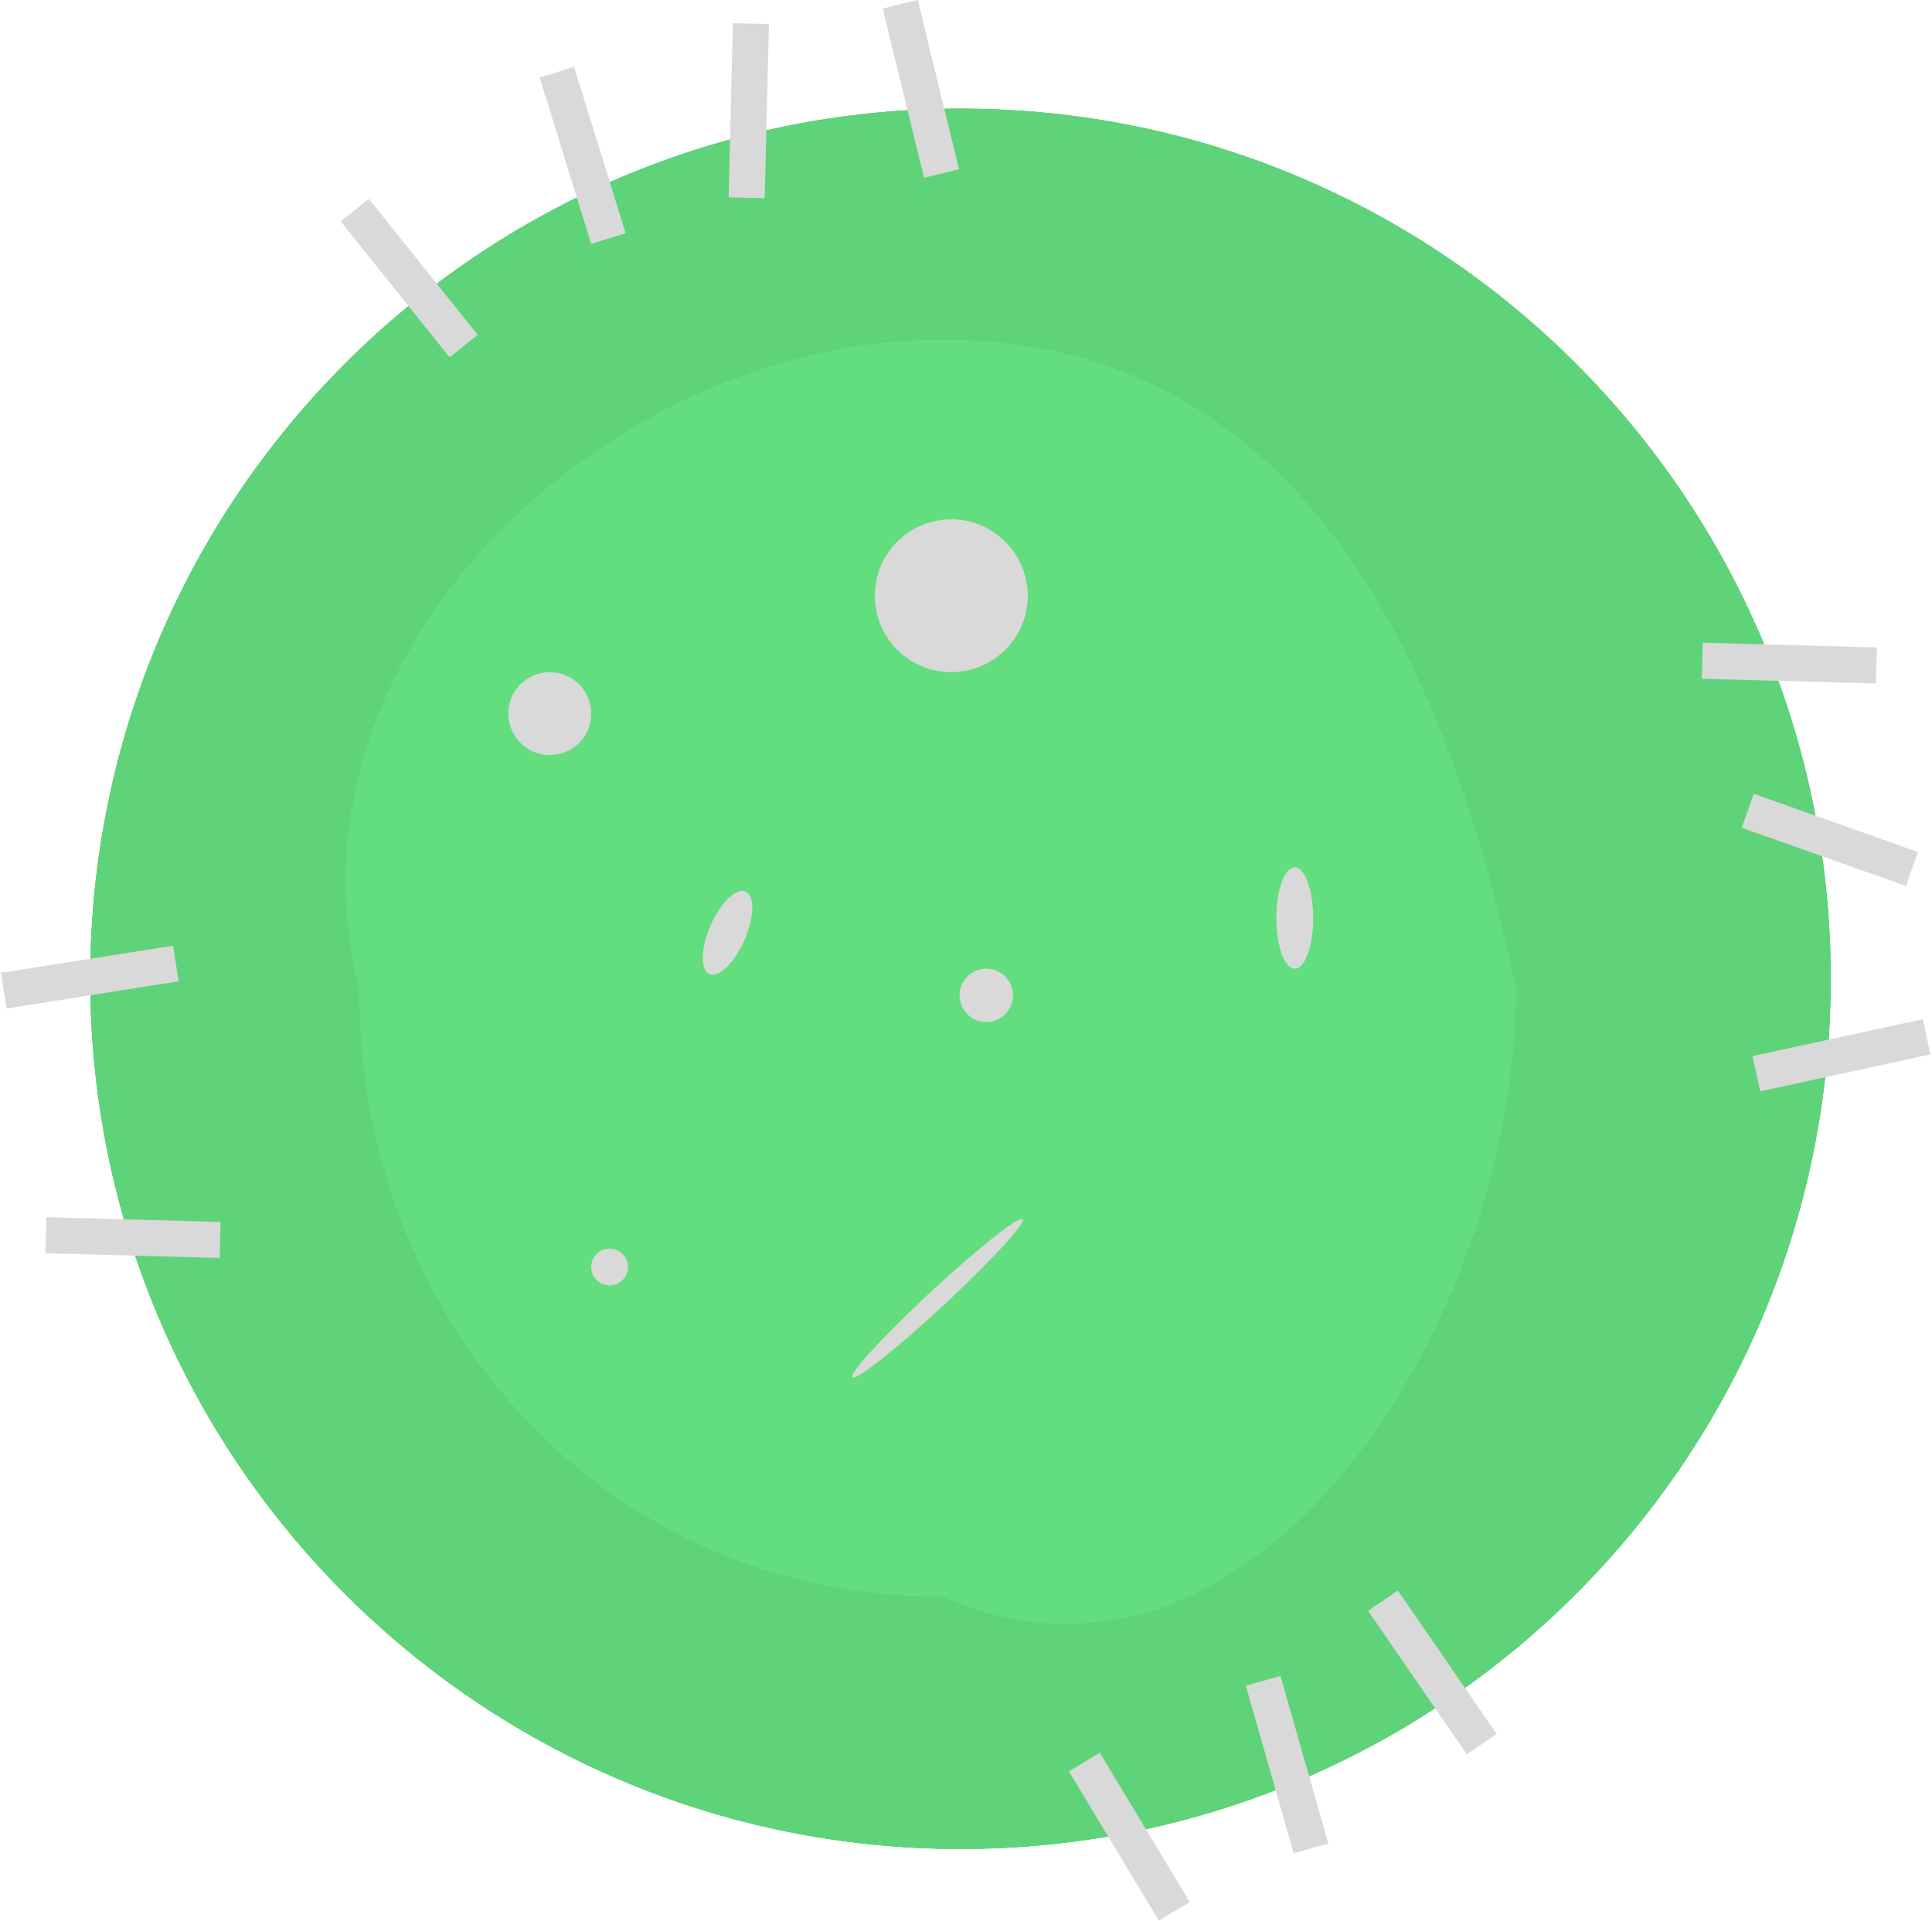
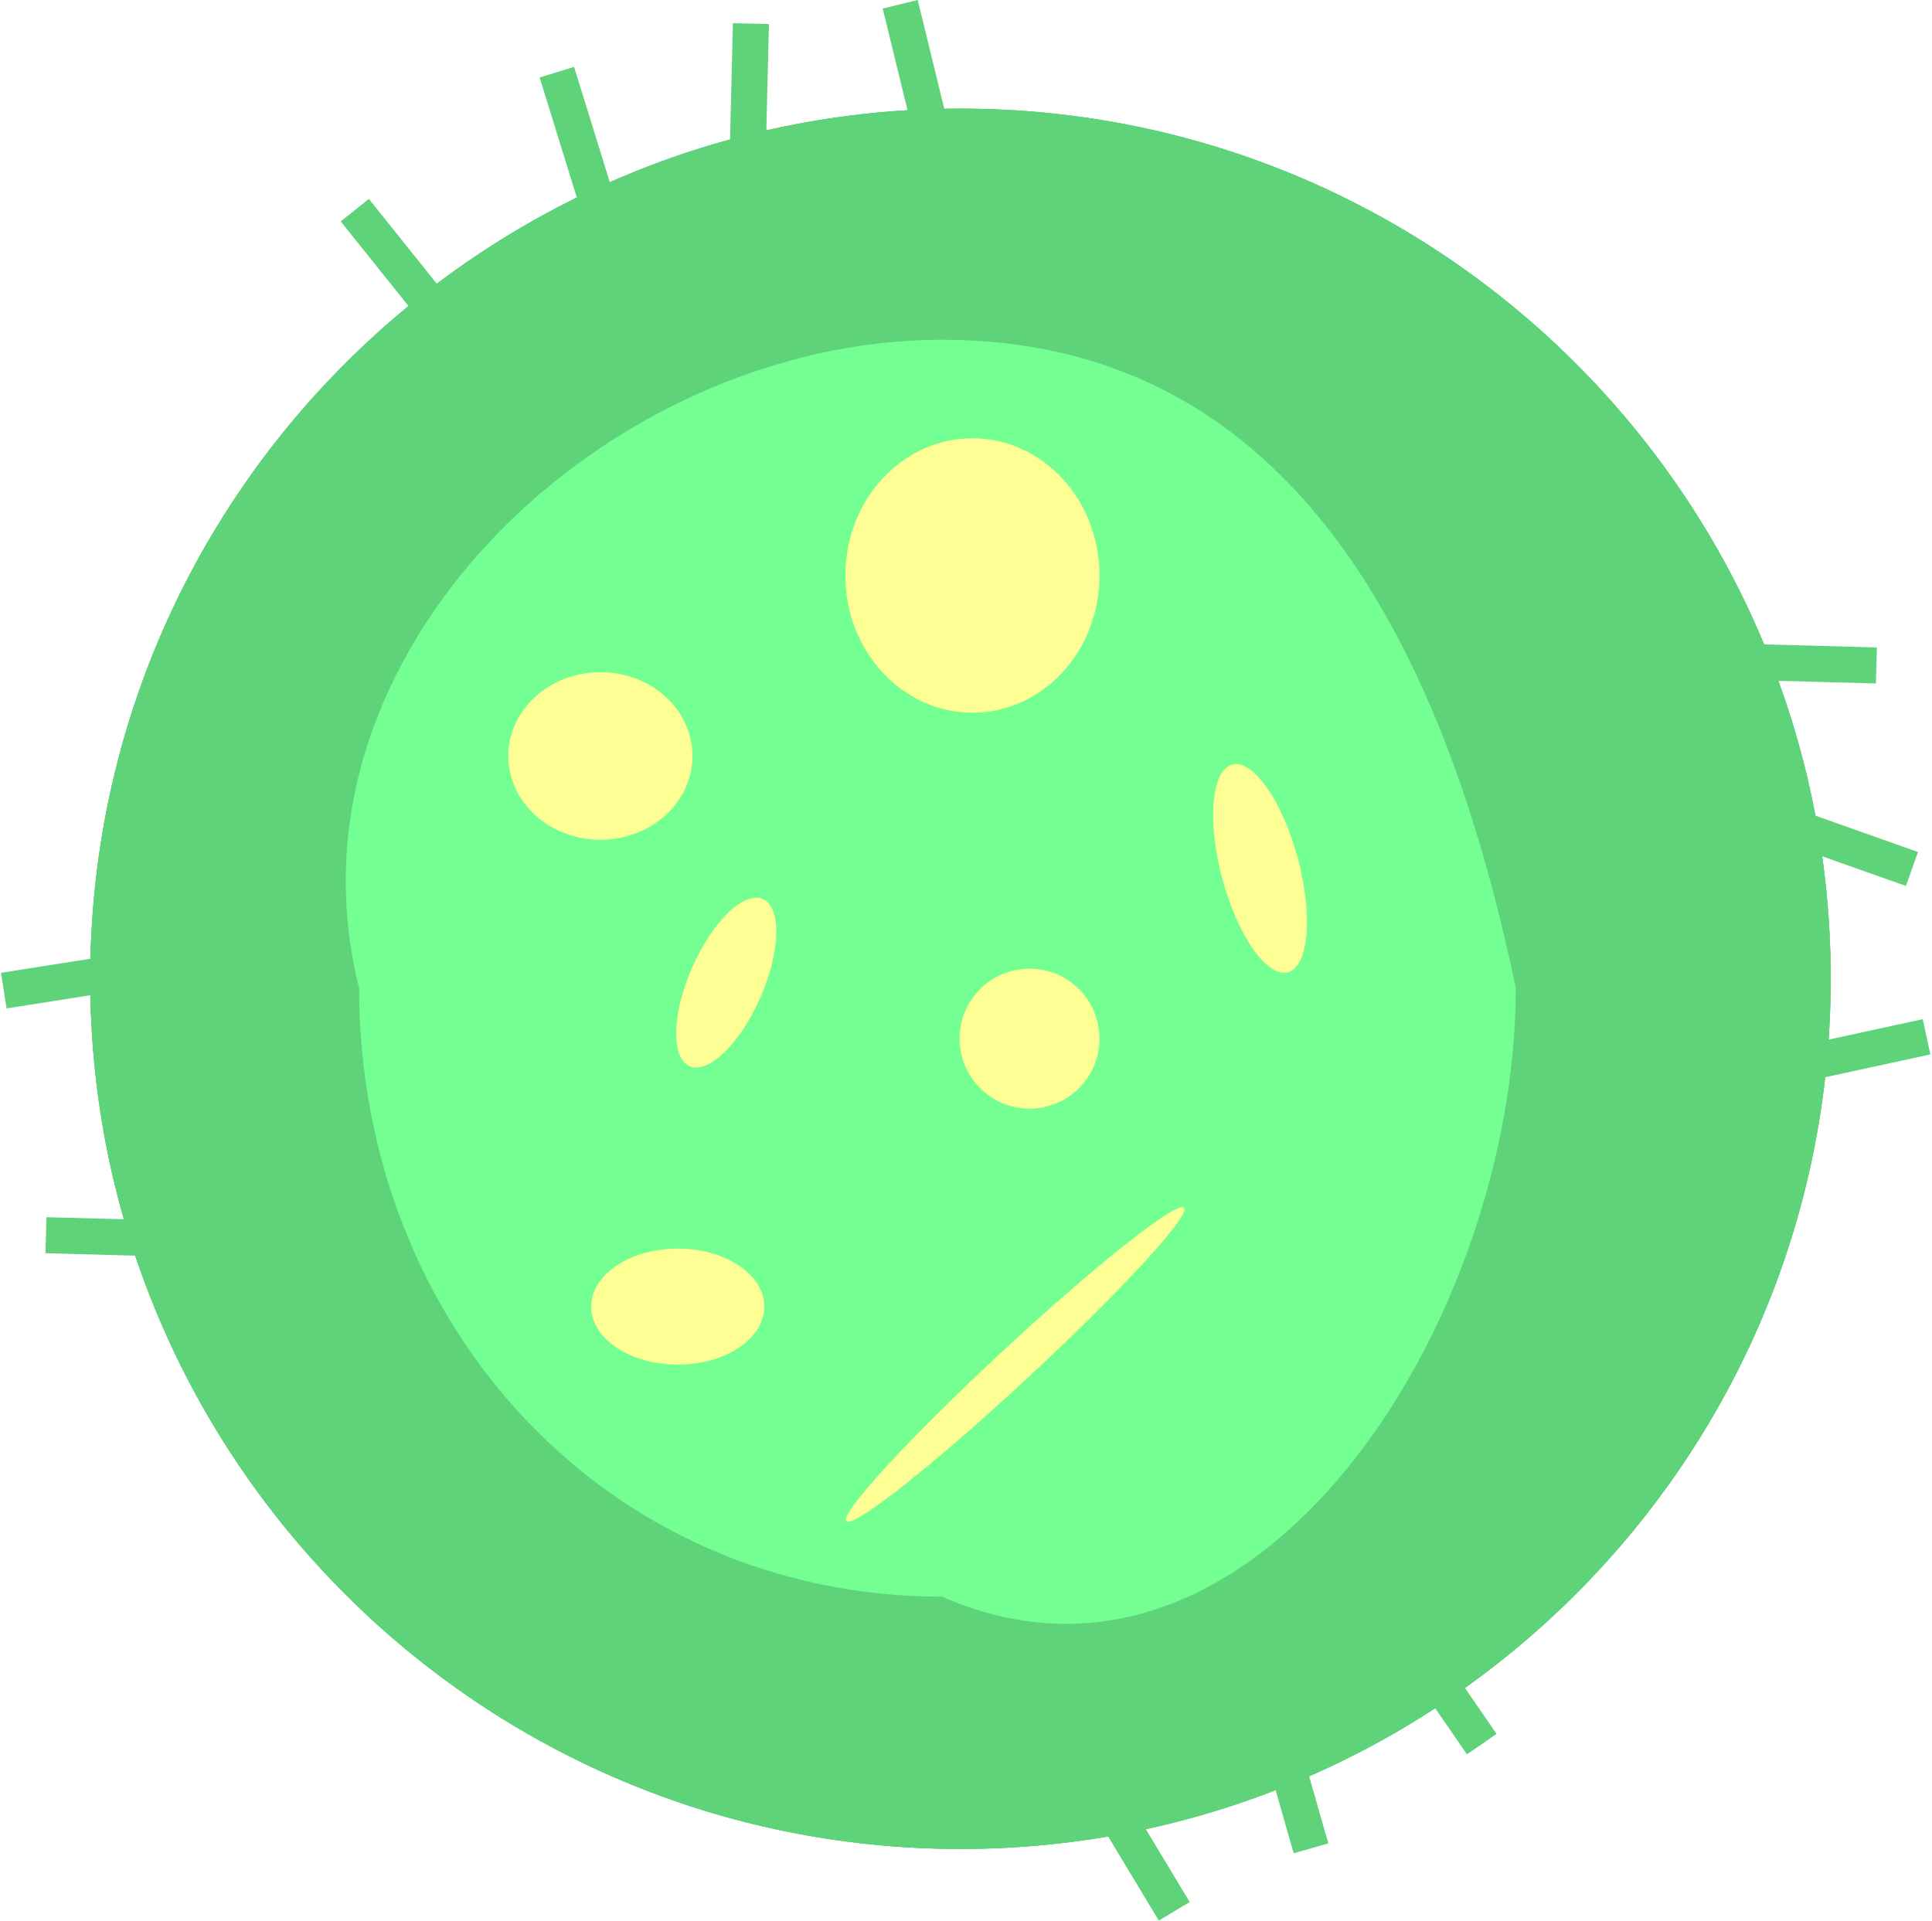
<svg xmlns="http://www.w3.org/2000/svg" width="1049" height="1043" viewBox="0 0 1049 1043" fill="none">
  <circle cx="521.5" cy="531.5" r="472.5" fill="#5FD379" />
  <circle cx="521.5" cy="531.5" r="472.5" fill="#5FD379" />
  <circle cx="521.5" cy="531.5" r="472.5" fill="#5FD379" />
-   <path d="M823 536.5C823 719.03 681 941.5 511.5 867C328.97 867 195 719.03 195 536.5C149 355 328.97 184.5 511.5 184.5C694.03 184.5 781.5 337.5 823 536.5Z" fill="#63DE7E" />
-   <rect x="479.276" y="4.639" width="19.568" height="94.578" transform="rotate(-13.7147 479.276 4.63928)" fill="#D9D9D9" />
-   <rect x="645.954" y="1032.81" width="19.568" height="94.578" transform="rotate(148.94 645.954 1032.81)" fill="#D9D9D9" />
-   <rect x="93.97" y="513.535" width="19.568" height="94.578" transform="rotate(81.0495 93.9703 513.535)" fill="#D9D9D9" />
-   <rect x="119.773" y="663.528" width="19.568" height="94.578" transform="rotate(91.5589 119.773 663.528)" fill="#D9D9D9" />
-   <rect x="1019.08" y="351.573" width="19.568" height="94.578" transform="rotate(91.5589 1019.08 351.573)" fill="#D9D9D9" />
-   <rect x="1041.38" y="462.644" width="19.568" height="94.578" transform="rotate(109.517 1041.38 462.644)" fill="#D9D9D9" />
-   <rect x="1043.98" y="553.428" width="19.568" height="94.578" transform="rotate(77.7529 1043.98 553.428)" fill="#D9D9D9" />
-   <rect x="397.937" y="12.589" width="19.568" height="94.578" transform="rotate(1.39974 397.937 12.5889)" fill="#D9D9D9" />
-   <rect x="721.224" y="1000.97" width="19.568" height="94.578" transform="rotate(164.054 721.224 1000.97)" fill="#D9D9D9" />
-   <rect x="293" y="42.083" width="19.568" height="94.578" transform="rotate(-17.2095 293 42.0825)" fill="#D9D9D9" />
-   <rect x="812.596" y="941.529" width="19.568" height="94.578" transform="rotate(145.445 812.596 941.529)" fill="#D9D9D9" />
-   <rect x="185" y="120.233" width="19.568" height="94.578" transform="rotate(-38.692 185 120.233)" fill="#D9D9D9" />
-   <circle cx="298.5" cy="387.5" r="22.5" fill="#D9D9D9" />
-   <circle cx="516.5" cy="323.5" r="41.5" fill="#D9D9D9" />
-   <ellipse cx="703" cy="498.5" rx="10" ry="27.5" fill="#D9D9D9" />
-   <circle cx="535.5" cy="540.5" r="14.5" fill="#D9D9D9" />
-   <ellipse cx="395" cy="506.5" rx="10" ry="24.5" transform="rotate(23.6647 395 506.5)" fill="#D9D9D9" />
-   <circle cx="331" cy="688" r="10" fill="#D9D9D9" />
-   <ellipse cx="509" cy="705" rx="5" ry="63" transform="rotate(47.1396 509 705)" fill="#D9D9D9" />
+   <path d="M823 536.5C823 719.03 681 941.5 511.5 867C328.97 867 195 719.03 195 536.5C149 355 328.97 184.5 511.5 184.5C694.03 184.5 781.5 337.5 823 536.5Z" fill="#74FF93" />
+   <rect x="479.276" y="4.639" width="19.568" height="94.578" transform="rotate(-13.7147 479.276 4.63928)" fill="#5FD379" />
+   <rect x="645.954" y="1032.81" width="19.568" height="94.578" transform="rotate(148.94 645.954 1032.81)" fill="#5FD379" />
+   <rect x="93.97" y="513.535" width="19.568" height="94.578" transform="rotate(81.0495 93.9703 513.535)" fill="#5FD379" />
+   <rect x="119.773" y="663.528" width="19.568" height="94.578" transform="rotate(91.5589 119.773 663.528)" fill="#5FD379" />
+   <rect x="1019.08" y="351.573" width="19.568" height="94.578" transform="rotate(91.5589 1019.08 351.573)" fill="#5FD379" />
+   <rect x="1041.38" y="462.644" width="19.568" height="94.578" transform="rotate(109.517 1041.38 462.644)" fill="#5FD379" />
+   <rect x="1043.98" y="553.428" width="19.568" height="94.578" transform="rotate(77.7529 1043.98 553.428)" fill="#5FD379" />
+   <rect x="397.937" y="12.589" width="19.568" height="94.578" transform="rotate(1.39974 397.937 12.5889)" fill="#5FD379" />
+   <rect x="721.224" y="1000.97" width="19.568" height="94.578" transform="rotate(164.054 721.224 1000.97)" fill="#5FD379" />
+   <rect x="293" y="42.083" width="19.568" height="94.578" transform="rotate(-17.2095 293 42.0825)" fill="#5FD379" />
+   <rect x="812.596" y="941.529" width="19.568" height="94.578" transform="rotate(145.445 812.596 941.529)" fill="#5FD379" />
+   <rect x="185" y="120.233" width="19.568" height="94.578" transform="rotate(-38.692 185 120.233)" fill="#5FD379" />
+   <ellipse cx="326" cy="410.5" rx="50" ry="45.5" fill="#FDFF94" />
+   <ellipse cx="528" cy="312.5" rx="69" ry="74.5" fill="#FDFF94" />
+   <ellipse cx="684.154" cy="471.568" rx="21.233" ry="58.392" transform="rotate(-15 684.154 471.568)" fill="#FDFF94" />
+   <circle cx="559" cy="564" r="38" fill="#FDFF94" />
+   <ellipse cx="394.31" cy="533.56" rx="20.229" ry="49.561" transform="rotate(23.6647 394.31 533.56)" fill="#FDFF94" />
+   <ellipse cx="368" cy="709.5" rx="47" ry="31.5" fill="#FDFF94" />
+   <ellipse cx="551.229" cy="740.907" rx="9.927" ry="125.085" transform="rotate(47.1396 551.229 740.907)" fill="#FDFF94" />
</svg>
